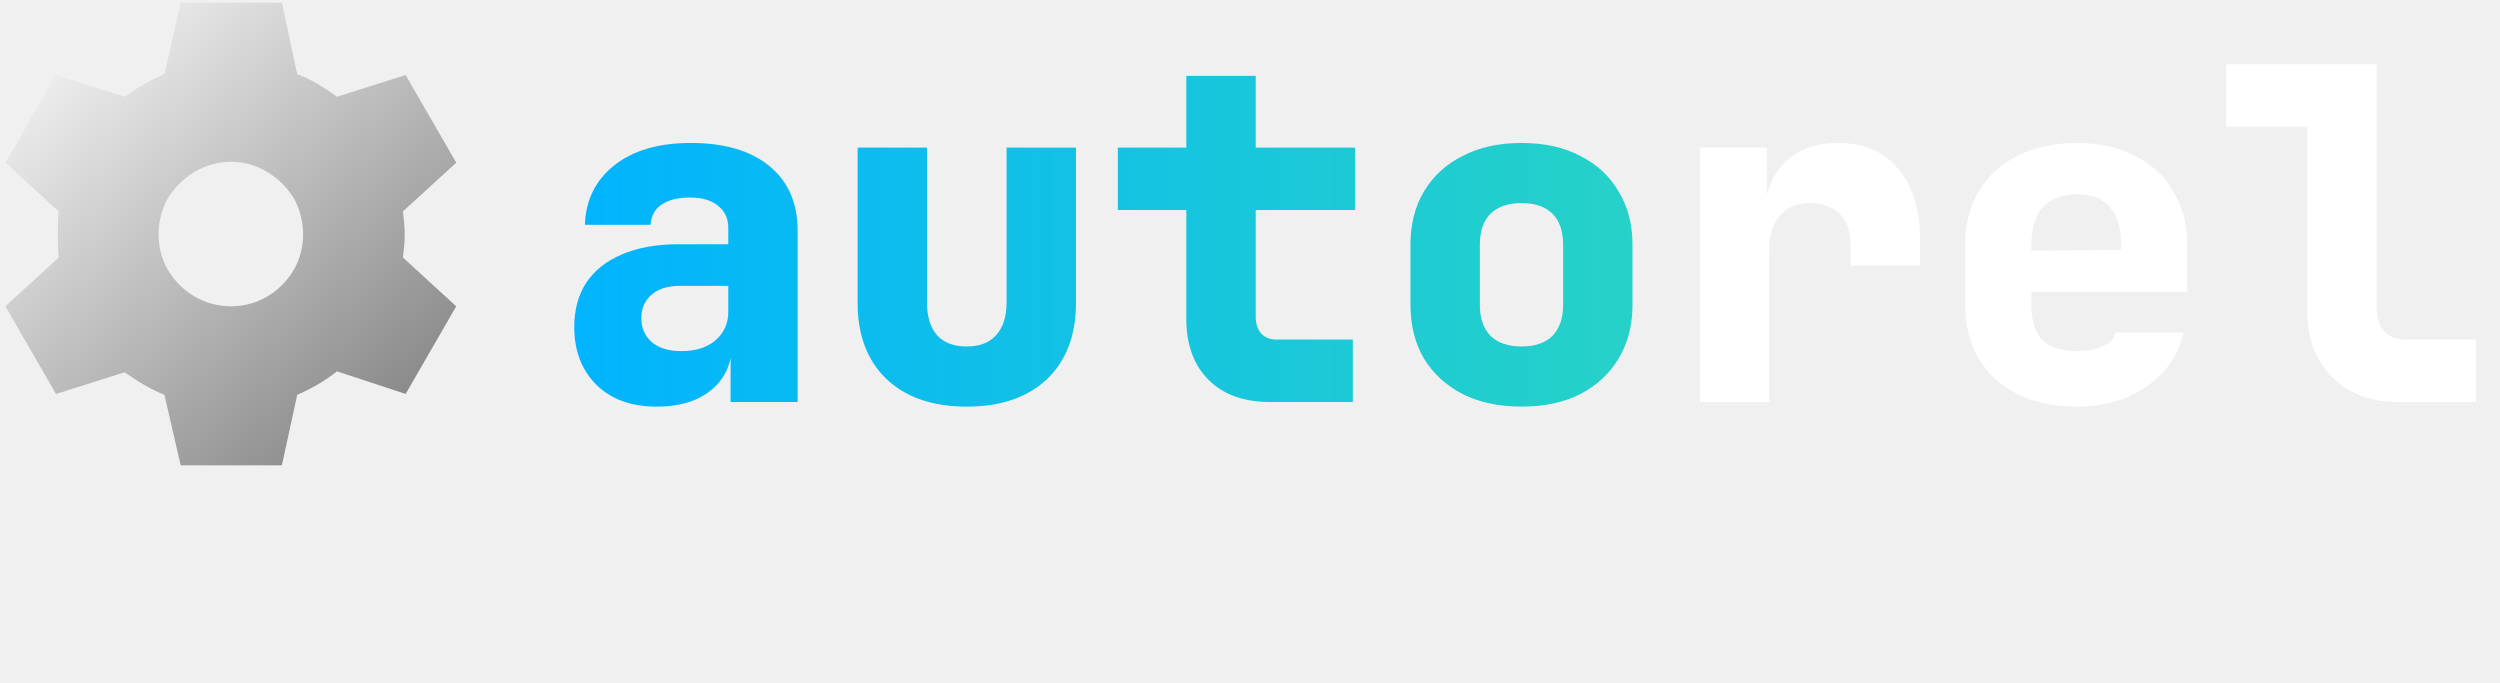
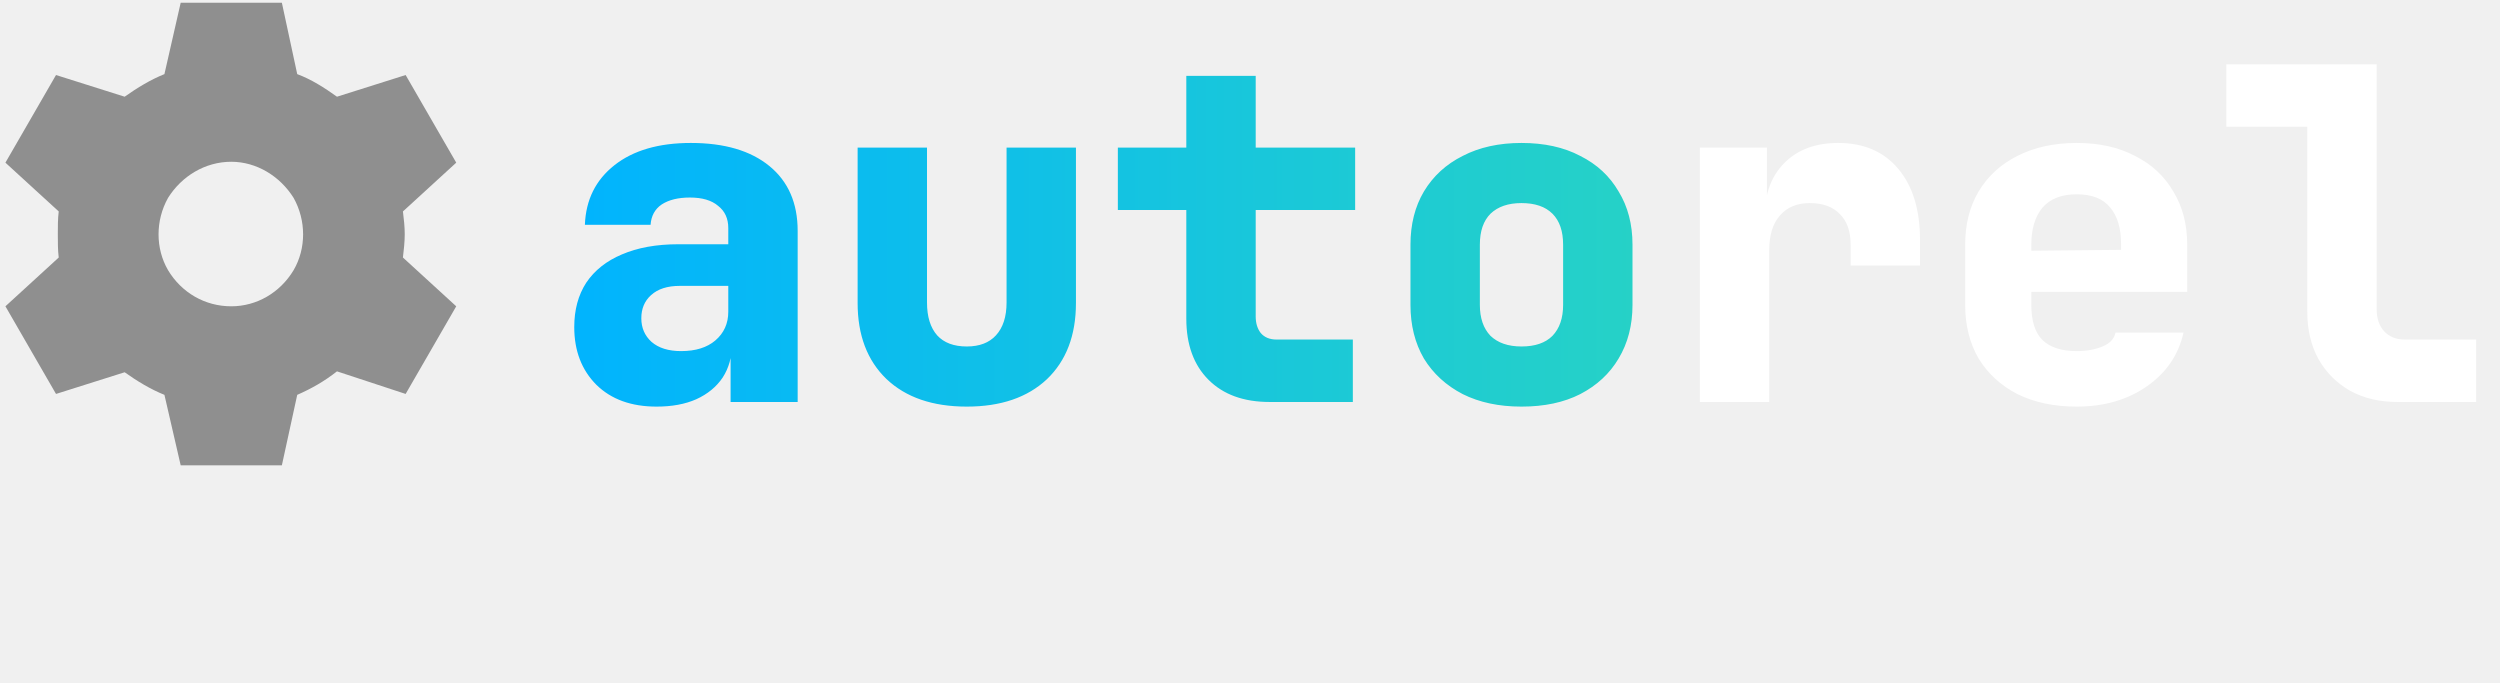
<svg xmlns="http://www.w3.org/2000/svg" width="227" height="62" viewBox="0 0 227 62" fill="none">
-   <path d="M16.406 0.25H25.594L26.988 6.73C28.301 7.223 29.449 7.961 30.598 8.781L36.832 6.812L41.426 14.77L36.586 19.199C36.668 19.855 36.75 20.594 36.75 21.25C36.75 21.988 36.668 22.645 36.586 23.383L41.426 27.812L36.832 35.77L30.598 33.719C29.449 34.621 28.301 35.277 26.988 35.852L25.594 42.25H16.406L14.93 35.852C13.699 35.359 12.469 34.621 11.32 33.801L5.086 35.77L0.492 27.812L5.332 23.383C5.25 22.727 5.25 21.988 5.25 21.25C5.25 20.594 5.25 19.855 5.332 19.199L0.492 14.77L5.086 6.812L11.32 8.781C12.469 7.961 13.699 7.223 14.93 6.73L16.406 0.25ZM21 27.812C23.297 27.812 25.43 26.582 26.66 24.531C27.809 22.562 27.809 20.02 26.66 17.969C25.43 16 23.297 14.688 21 14.688C18.621 14.688 16.488 16 15.258 17.969C14.109 20.02 14.109 22.562 15.258 24.531C16.488 26.582 18.621 27.812 21 27.812Z" fill="url(#paint0_linear_337_214)" />
-   <path d="M59.618 36.92C57.322 36.92 55.502 36.262 54.158 34.946C52.814 33.602 52.142 31.852 52.142 29.696C52.142 28.128 52.506 26.784 53.234 25.664C53.99 24.544 55.068 23.69 56.468 23.102C57.896 22.486 59.604 22.178 61.592 22.178H66.128V20.708C66.128 19.84 65.82 19.168 65.204 18.692C64.616 18.188 63.762 17.936 62.642 17.936C61.578 17.936 60.724 18.146 60.08 18.566C59.464 18.986 59.128 19.602 59.072 20.414H53.108C53.192 18.146 54.088 16.34 55.796 14.996C57.504 13.652 59.814 12.98 62.726 12.98C65.778 12.98 68.158 13.68 69.866 15.08C71.574 16.48 72.428 18.44 72.428 20.96V36.5H66.338V31.922H65.33L66.464 31.25C66.464 32.398 66.184 33.406 65.624 34.274C65.064 35.114 64.266 35.772 63.23 36.248C62.222 36.696 61.018 36.92 59.618 36.92ZM61.844 31.88C63.16 31.88 64.196 31.558 64.952 30.914C65.736 30.242 66.128 29.374 66.128 28.31V25.958H61.718C60.598 25.958 59.73 26.238 59.114 26.798C58.526 27.33 58.232 28.03 58.232 28.898C58.232 29.766 58.54 30.48 59.156 31.04C59.8 31.6 60.696 31.88 61.844 31.88ZM87.784 36.92C84.676 36.92 82.24 36.08 80.476 34.4C78.74 32.72 77.872 30.424 77.872 27.512V13.4H84.172V27.47C84.172 28.758 84.48 29.752 85.096 30.452C85.712 31.124 86.608 31.46 87.784 31.46C88.932 31.46 89.814 31.124 90.43 30.452C91.074 29.752 91.396 28.758 91.396 27.47V13.4H97.696V27.512C97.696 30.452 96.814 32.762 95.05 34.442C93.286 36.094 90.864 36.92 87.784 36.92ZM115.277 36.5C112.925 36.5 111.077 35.828 109.733 34.484C108.389 33.14 107.717 31.292 107.717 28.94V19.07H101.501V13.4H107.717V6.89H114.017V13.4H123.047V19.07H114.017V28.73C114.017 29.346 114.171 29.85 114.479 30.242C114.815 30.634 115.291 30.83 115.907 30.83H122.837V36.5H115.277ZM138.151 36.92C136.107 36.92 134.329 36.542 132.817 35.786C131.305 35.002 130.129 33.924 129.289 32.552C128.477 31.152 128.071 29.528 128.071 27.68V22.22C128.071 20.372 128.477 18.762 129.289 17.39C130.129 15.99 131.305 14.912 132.817 14.156C134.329 13.372 136.107 12.98 138.151 12.98C140.223 12.98 142.001 13.372 143.485 14.156C144.997 14.912 146.159 15.99 146.971 17.39C147.811 18.762 148.231 20.372 148.231 22.22V27.68C148.231 29.528 147.811 31.152 146.971 32.552C146.159 33.924 144.997 35.002 143.485 35.786C142.001 36.542 140.223 36.92 138.151 36.92ZM138.151 31.46C139.383 31.46 140.321 31.138 140.965 30.494C141.609 29.822 141.931 28.884 141.931 27.68V22.22C141.931 20.988 141.609 20.05 140.965 19.406C140.321 18.762 139.383 18.44 138.151 18.44C136.947 18.44 136.009 18.762 135.337 19.406C134.693 20.05 134.371 20.988 134.371 22.22V27.68C134.371 28.884 134.693 29.822 135.337 30.494C136.009 31.138 136.947 31.46 138.151 31.46Z" fill="url(#paint1_linear_337_214)" />
+   <path d="M16.406 0.25H25.594L26.988 6.73C28.301 7.223 29.449 7.961 30.598 8.781L36.832 6.812L41.426 14.77L36.586 19.199C36.668 19.855 36.75 20.594 36.75 21.25C36.75 21.988 36.668 22.645 36.586 23.383L41.426 27.812L36.832 35.77L30.598 33.719C29.449 34.621 28.301 35.277 26.988 35.852L25.594 42.25H16.406L14.93 35.852C13.699 35.359 12.469 34.621 11.32 33.801L5.086 35.77L0.492 27.812L5.332 23.383C5.25 22.727 5.25 21.988 5.25 21.25C5.25 20.594 5.25 19.855 5.332 19.199L0.492 14.77L5.086 6.812L11.32 8.781C12.469 7.961 13.699 7.223 14.93 6.73L16.406 0.25ZM21 27.812C23.297 27.812 25.43 26.582 26.66 24.531C27.809 22.562 27.809 20.02 26.66 17.969C25.43 16 23.297 14.688 21 14.688C18.621 14.688 16.488 16 15.258 17.969C14.109 20.02 14.109 22.562 15.258 24.531C16.488 26.582 18.621 27.812 21 27.812Z" fill="#8F8F8F" />
+   <path d="M59.618 36.92C57.322 36.92 55.502 36.262 54.158 34.946C52.814 33.602 52.142 31.852 52.142 29.696C52.142 28.128 52.506 26.784 53.234 25.664C53.99 24.544 55.068 23.69 56.468 23.102C57.896 22.486 59.604 22.178 61.592 22.178H66.128V20.708C66.128 19.84 65.82 19.168 65.204 18.692C64.616 18.188 63.762 17.936 62.642 17.936C61.578 17.936 60.724 18.146 60.08 18.566C59.464 18.986 59.128 19.602 59.072 20.414H53.108C53.192 18.146 54.088 16.34 55.796 14.996C57.504 13.652 59.814 12.98 62.726 12.98C65.778 12.98 68.158 13.68 69.866 15.08C71.574 16.48 72.428 18.44 72.428 20.96V36.5H66.338V31.922H65.33L66.464 31.25C66.464 32.398 66.184 33.406 65.624 34.274C65.064 35.114 64.266 35.772 63.23 36.248C62.222 36.696 61.018 36.92 59.618 36.92ZM61.844 31.88C63.16 31.88 64.196 31.558 64.952 30.914C65.736 30.242 66.128 29.374 66.128 28.31V25.958H61.718C60.598 25.958 59.73 26.238 59.114 26.798C58.526 27.33 58.232 28.03 58.232 28.898C58.232 29.766 58.54 30.48 59.156 31.04C59.8 31.6 60.696 31.88 61.844 31.88ZM87.784 36.92C84.676 36.92 82.24 36.08 80.476 34.4C78.74 32.72 77.872 30.424 77.872 27.512V13.4H84.172V27.47C84.172 28.758 84.48 29.752 85.096 30.452C85.712 31.124 86.608 31.46 87.784 31.46C88.932 31.46 89.814 31.124 90.43 30.452C91.074 29.752 91.396 28.758 91.396 27.47V13.4H97.696V27.512C97.696 30.452 96.814 32.762 95.05 34.442C93.286 36.094 90.864 36.92 87.784 36.92ZM115.277 36.5C112.925 36.5 111.077 35.828 109.733 34.484C108.389 33.14 107.717 31.292 107.717 28.94V19.07H101.501V13.4H107.717V6.89H114.017V13.4H123.047V19.07H114.017V28.73C114.017 29.346 114.171 29.85 114.479 30.242C114.815 30.634 115.291 30.83 115.907 30.83H122.837V36.5H115.277ZM138.151 36.92C136.107 36.92 134.329 36.542 132.817 35.786C131.305 35.002 130.129 33.924 129.289 32.552C128.477 31.152 128.071 29.528 128.071 27.68V22.22C128.071 20.372 128.477 18.762 129.289 17.39C130.129 15.99 131.305 14.912 132.817 14.156C134.329 13.372 136.107 12.98 138.151 12.98C140.223 12.98 142.001 13.372 143.485 14.156C144.997 14.912 146.159 15.99 146.971 17.39C147.811 18.762 148.231 20.372 148.231 22.22V27.68C148.231 29.528 147.811 31.152 146.971 32.552C146.159 33.924 144.997 35.002 143.485 35.786C142.001 36.542 140.223 36.92 138.151 36.92ZM138.151 31.46C139.383 31.46 140.321 31.138 140.965 30.494C141.609 29.822 141.931 28.884 141.931 27.68V22.22C141.931 20.988 141.609 20.05 140.965 19.406C140.321 18.762 139.383 18.44 138.151 18.44C136.947 18.44 136.009 18.762 135.337 19.406C134.693 20.05 134.371 20.988 134.371 22.22V27.68C134.371 28.884 134.693 29.822 135.337 30.494C136.009 31.138 136.947 31.46 138.151 31.46Z" fill="url(#paint0_linear_337_214)" />
  <path d="M154.346 36.5V13.4H160.436V18.23H162.284L160.226 19.7C160.226 17.628 160.828 15.99 162.032 14.786C163.236 13.582 164.86 12.98 166.904 12.98C169.228 12.98 171.048 13.764 172.364 15.332C173.68 16.9 174.338 19.056 174.338 21.8V24.11H168.038V22.22C168.038 21.016 167.716 20.092 167.072 19.448C166.428 18.776 165.518 18.44 164.342 18.44C163.166 18.44 162.256 18.818 161.612 19.574C160.968 20.302 160.646 21.352 160.646 22.724V36.5H154.346ZM188.56 36.92C186.516 36.92 184.724 36.542 183.184 35.786C181.672 35.002 180.496 33.924 179.656 32.552C178.844 31.152 178.438 29.528 178.438 27.68V22.22C178.438 20.372 178.844 18.762 179.656 17.39C180.496 15.99 181.672 14.912 183.184 14.156C184.724 13.372 186.516 12.98 188.56 12.98C190.604 12.98 192.368 13.372 193.852 14.156C195.364 14.912 196.526 15.99 197.338 17.39C198.178 18.762 198.598 20.372 198.598 22.22V26.504H184.444V27.68C184.444 29.136 184.78 30.2 185.452 30.872C186.152 31.544 187.188 31.88 188.56 31.88C189.456 31.88 190.24 31.74 190.912 31.46C191.584 31.18 191.976 30.76 192.088 30.2H198.262C197.814 32.216 196.708 33.84 194.944 35.072C193.18 36.304 191.052 36.92 188.56 36.92ZM192.592 23.186V22.136C192.592 20.708 192.256 19.602 191.584 18.818C190.94 18.034 189.932 17.642 188.56 17.642C187.188 17.642 186.152 18.048 185.452 18.86C184.78 19.672 184.444 20.792 184.444 22.22V22.766L193.012 22.682L192.592 23.186ZM217.692 36.5C216.068 36.5 214.64 36.164 213.408 35.492C212.176 34.792 211.21 33.826 210.51 32.594C209.838 31.362 209.502 29.934 209.502 28.31V11.51H202.152V5.84H215.802V28.1C215.802 28.912 216.026 29.57 216.474 30.074C216.95 30.578 217.566 30.83 218.322 30.83H224.832V36.5H217.692Z" fill="white" />
  <defs>
-     <linearGradient id="paint0_linear_337_214" x1="0" y1="0" x2="42" y2="47" gradientUnits="userSpaceOnUse">
-       <stop stop-color="white" />
-       <stop offset="1" stop-color="#707070" />
-     </linearGradient>
-     <linearGradient id="paint1_linear_337_214" x1="50" y1="21" x2="227" y2="21" gradientUnits="userSpaceOnUse">
+     <linearGradient id="paint0_linear_337_214" x1="50" y1="21" x2="227" y2="21" gradientUnits="userSpaceOnUse">
      <stop stop-color="#00B3FF" />
      <stop offset="1" stop-color="#44EA9A" />
    </linearGradient>
  </defs>
</svg>
